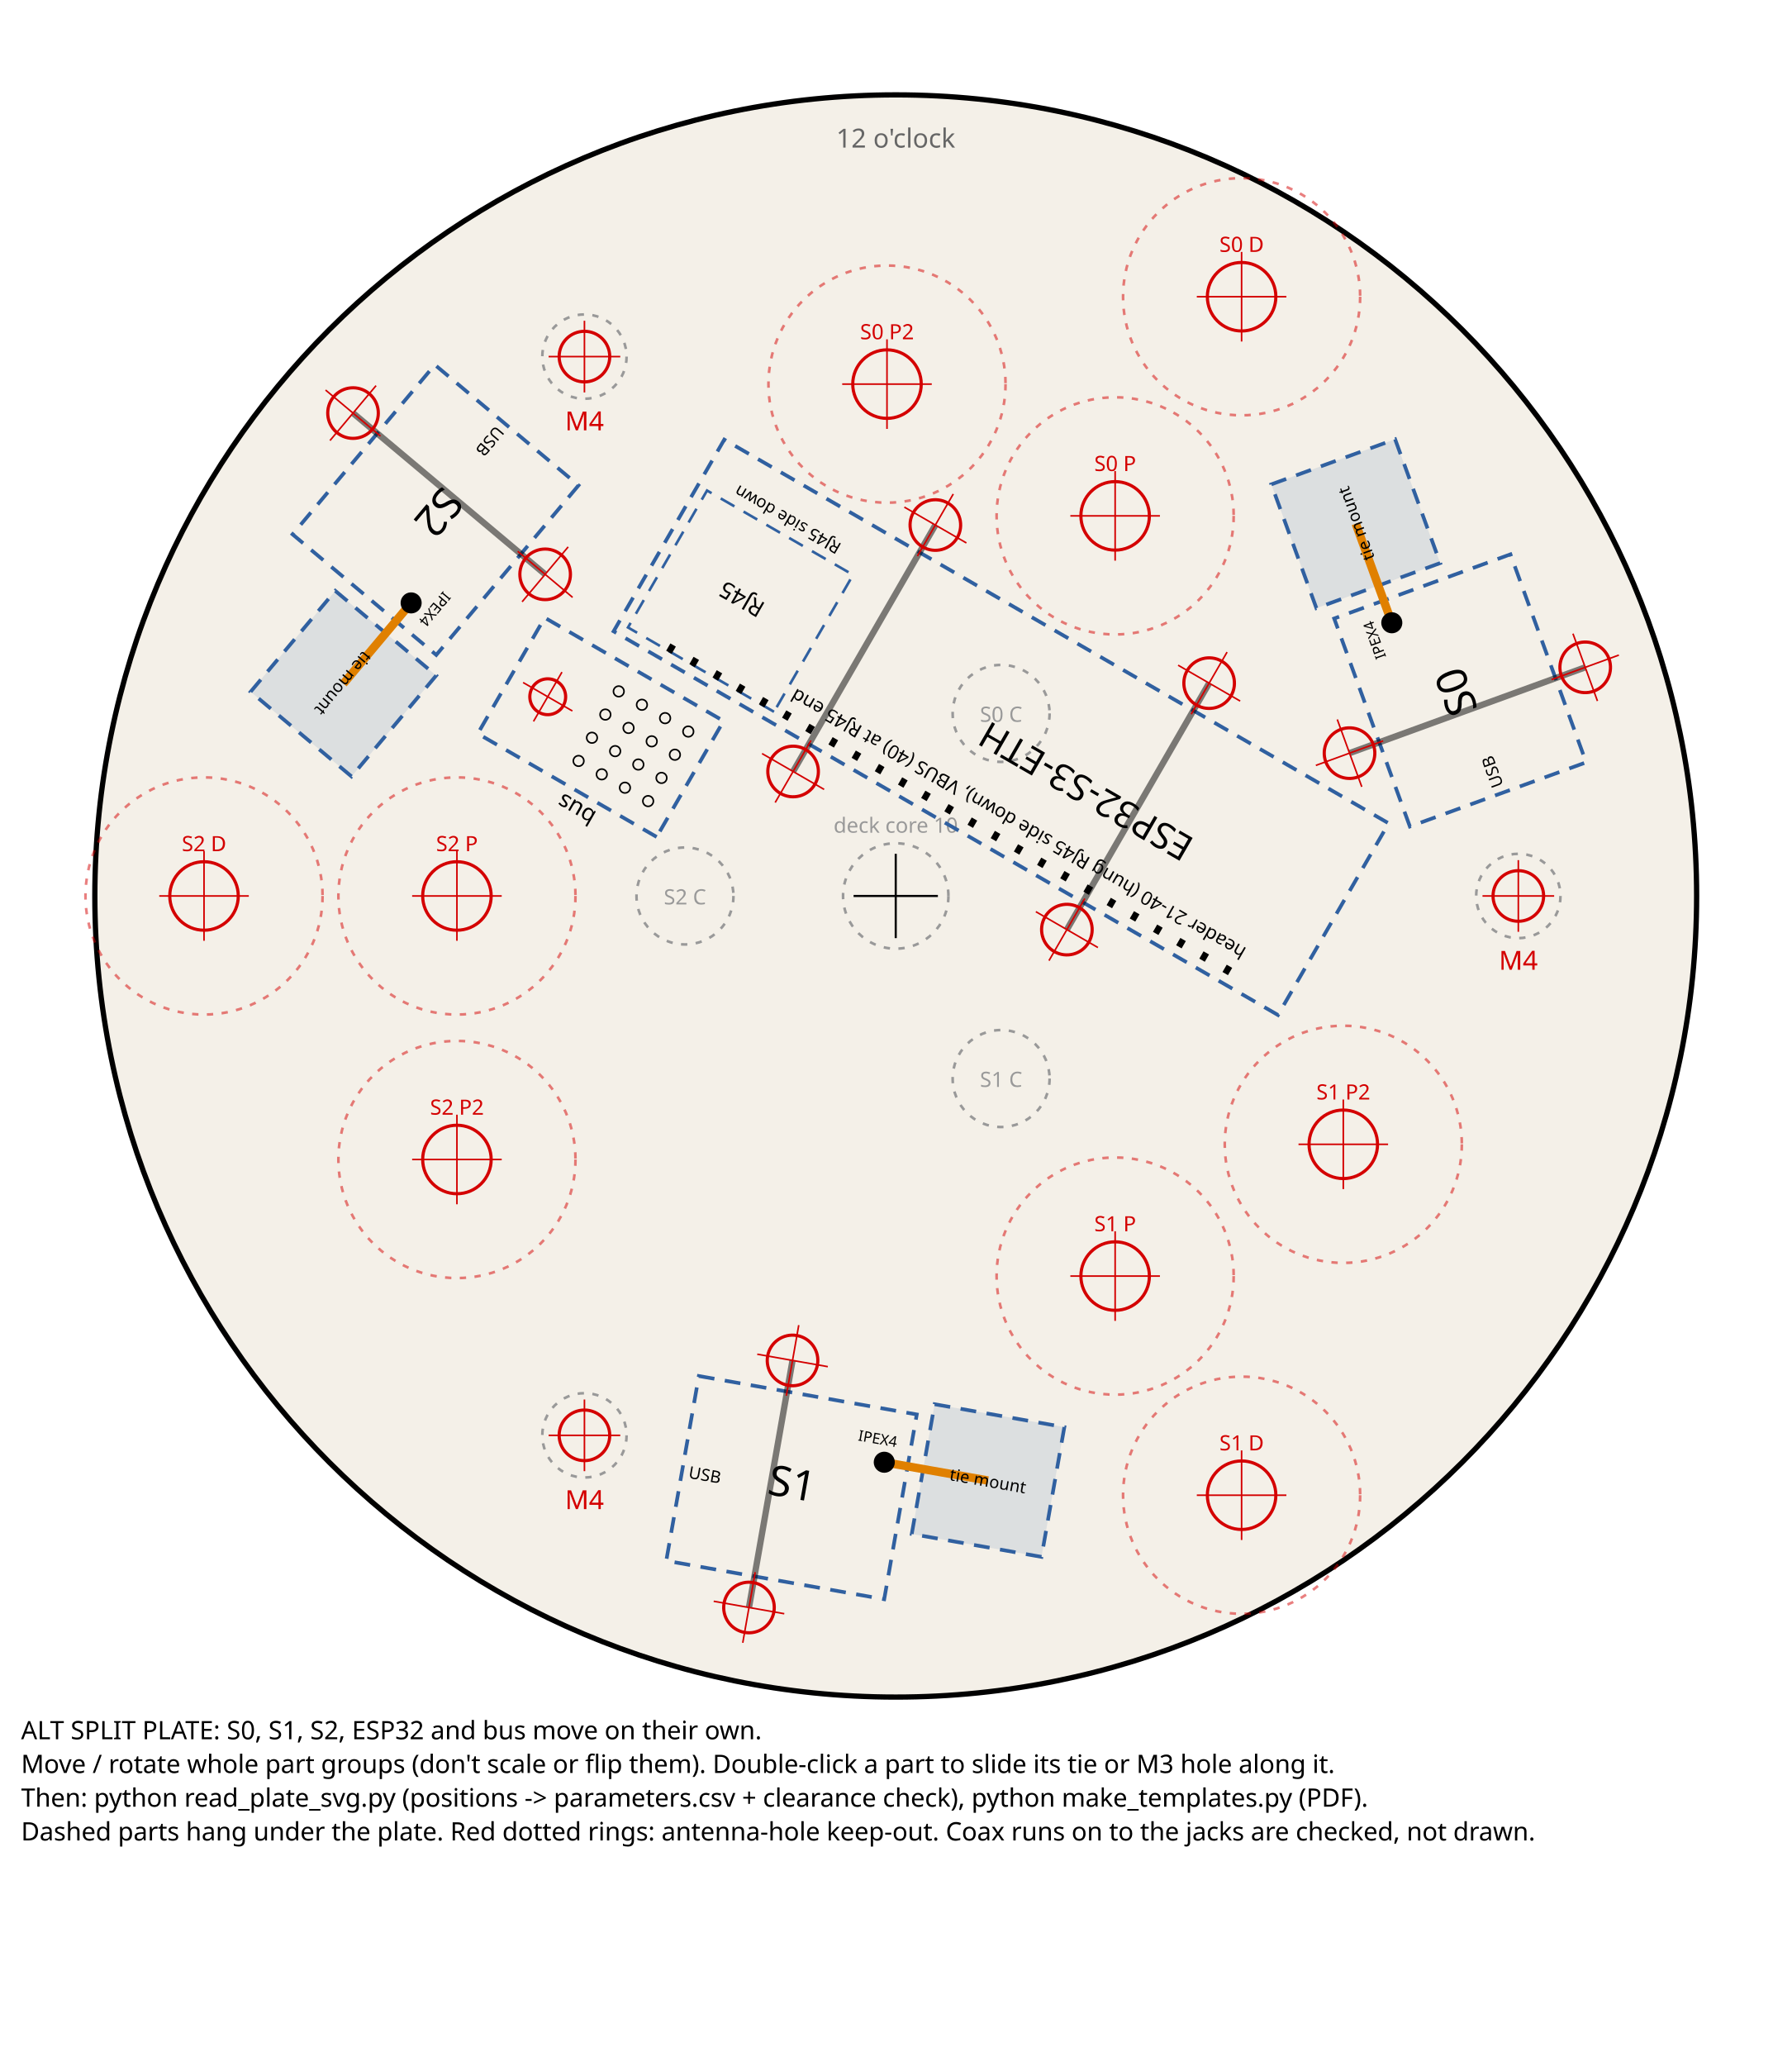
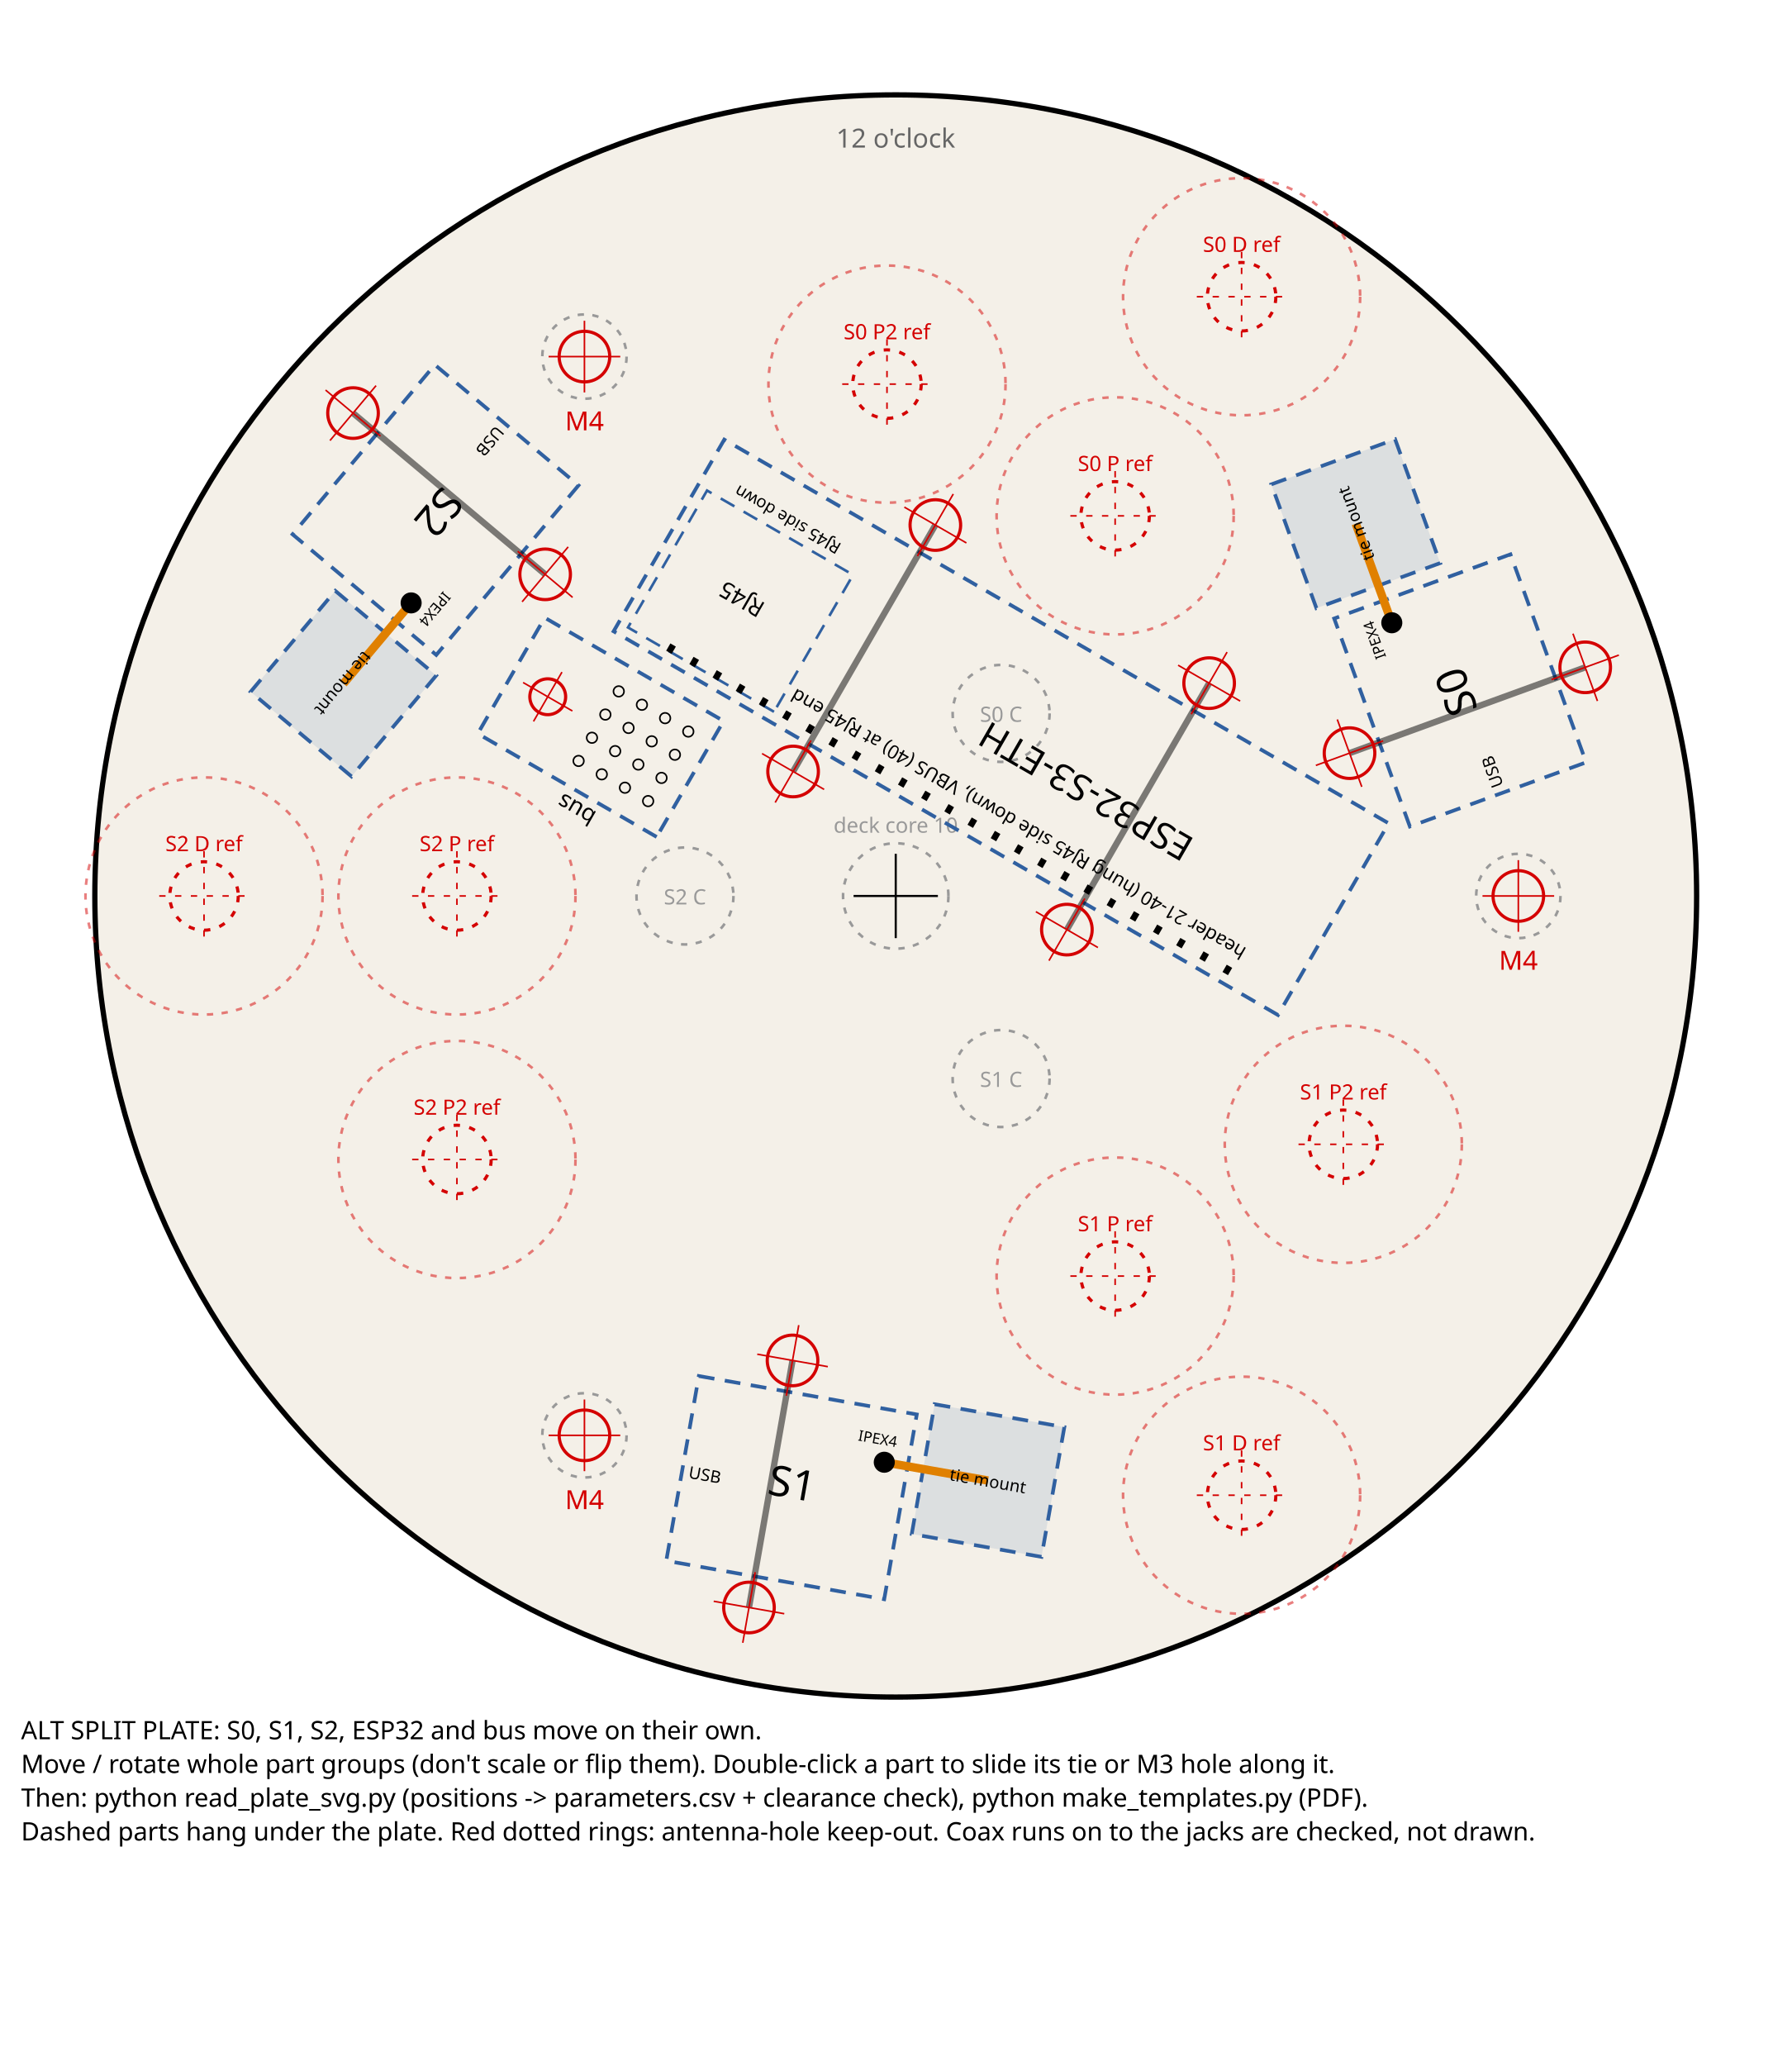
<svg xmlns="http://www.w3.org/2000/svg" width="170mm" height="196mm" viewBox="-85 -85 170 196">
  <g id="layer_plate">
    <circle r="76.0" fill="#f4f0e8" stroke="#000" stroke-width="0.5" />
    <path d="M-4,0H4M0,-4V4" stroke="#000" stroke-width="0.2" />
    <text x="0.00" y="-71.00" font-size="2.5" fill="#666" font-family="sans-serif" text-anchor="middle">12 o'clock</text>
  </g>
  <g id="layer_jacks">
    <circle cx="10.00" cy="-17.32" r="4.6" fill="none" stroke="#999" stroke-width="0.25" stroke-dasharray="0.6,0.8" />
    <text x="10.00" y="-16.52" font-size="2" fill="#999" font-family="sans-serif" text-anchor="middle">S0 C</text>
    <circle cx="10.00" cy="17.32" r="4.6" fill="none" stroke="#999" stroke-width="0.25" stroke-dasharray="0.6,0.8" />
    <text x="10.00" y="18.12" font-size="2" fill="#999" font-family="sans-serif" text-anchor="middle">S1 C</text>
    <circle cx="-20.00" cy="0.00" r="4.6" fill="none" stroke="#999" stroke-width="0.25" stroke-dasharray="0.6,0.8" />
    <text x="-20.00" y="0.80" font-size="2" fill="#999" font-family="sans-serif" text-anchor="middle">S2 C</text>
    <circle r="5.0" fill="none" stroke="#999" stroke-width="0.25" stroke-dasharray="0.6,0.8" />
    <text x="0.00" y="-6.00" font-size="2" fill="#999" font-family="sans-serif" text-anchor="middle">deck core 10</text>
  </g>
  <g id="layer_m4">
    <circle cx="59.08" cy="-0.00" r="2.40" fill="none" stroke="#d40000" stroke-width="0.3" />
    <path d="M55.68,-0.00H62.48M59.08,-3.40V3.40" stroke="#d40000" stroke-width="0.15" />
    <circle cx="59.08" cy="-0.00" r="4" fill="none" stroke="#999" stroke-width="0.25" stroke-dasharray="0.6,0.8" />
    <text x="59.08" y="7.00" font-size="2.5" fill="#d40000" font-family="sans-serif" text-anchor="middle">M4</text>
    <circle cx="-29.54" cy="51.17" r="2.40" fill="none" stroke="#d40000" stroke-width="0.3" />
    <path d="M-32.94,51.17H-26.14M-29.54,47.77V54.57" stroke="#d40000" stroke-width="0.15" />
    <circle cx="-29.54" cy="51.17" r="4" fill="none" stroke="#999" stroke-width="0.25" stroke-dasharray="0.6,0.8" />
    <text x="-29.54" y="58.17" font-size="2.5" fill="#d40000" font-family="sans-serif" text-anchor="middle">M4</text>
    <circle cx="-29.54" cy="-51.17" r="2.40" fill="none" stroke="#d40000" stroke-width="0.3" />
    <path d="M-32.94,-51.17H-26.14M-29.54,-54.57V-47.77" stroke="#d40000" stroke-width="0.15" />
    <circle cx="-29.54" cy="-51.17" r="4" fill="none" stroke="#999" stroke-width="0.25" stroke-dasharray="0.6,0.8" />
    <text x="-29.54" y="-44.17" font-size="2.5" fill="#d40000" font-family="sans-serif" text-anchor="middle">M4</text>
-     <circle cx="32.82" cy="-56.85" r="3.25" fill="none" stroke="#d40000" stroke-width="0.3" />
-     <path d="M28.57,-56.85H37.07M32.82,-61.10V-52.60" stroke="#d40000" stroke-width="0.15" />
+     <circle cx="32.82" cy="-56.85" r="3.25" fill="none" stroke="#d40000" stroke-width="0.3" stroke-dasharray="0.6 0.9" />
+     <path d="M28.57,-56.85H37.07M32.82,-61.10V-52.60" stroke="#d40000" stroke-width="0.15" stroke-dasharray="0.6 0.9" />
    <circle cx="32.82" cy="-56.85" r="11.25" fill="none" stroke="#d40000" stroke-width="0.25" stroke-dasharray="0.6,0.8" opacity="0.5" />
-     <text x="32.82" y="-61.10" font-size="2" fill="#d40000" font-family="sans-serif" text-anchor="middle">S0 D</text>
-     <circle cx="20.82" cy="-36.06" r="3.25" fill="none" stroke="#d40000" stroke-width="0.3" />
-     <path d="M16.57,-36.06H25.07M20.82,-40.31V-31.81" stroke="#d40000" stroke-width="0.15" />
+     <text x="32.82" y="-61.10" font-size="2" fill="#d40000" font-family="sans-serif" text-anchor="middle">S0 D ref</text>
+     <circle cx="20.82" cy="-36.06" r="3.25" fill="none" stroke="#d40000" stroke-width="0.3" stroke-dasharray="0.6 0.9" />
+     <path d="M16.57,-36.06H25.07M20.82,-40.31V-31.81" stroke="#d40000" stroke-width="0.15" stroke-dasharray="0.6 0.9" />
    <circle cx="20.82" cy="-36.06" r="11.25" fill="none" stroke="#d40000" stroke-width="0.25" stroke-dasharray="0.6,0.8" opacity="0.5" />
-     <text x="20.82" y="-40.31" font-size="2" fill="#d40000" font-family="sans-serif" text-anchor="middle">S0 P</text>
-     <circle cx="-0.83" cy="-48.56" r="3.25" fill="none" stroke="#d40000" stroke-width="0.3" />
-     <path d="M-5.08,-48.56H3.42M-0.83,-52.81V-44.31" stroke="#d40000" stroke-width="0.15" />
+     <text x="20.82" y="-40.31" font-size="2" fill="#d40000" font-family="sans-serif" text-anchor="middle">S0 P ref</text>
+     <circle cx="-0.83" cy="-48.56" r="3.25" fill="none" stroke="#d40000" stroke-width="0.3" stroke-dasharray="0.6 0.9" />
+     <path d="M-5.08,-48.56H3.42M-0.83,-52.81V-44.31" stroke="#d40000" stroke-width="0.15" stroke-dasharray="0.6 0.9" />
    <circle cx="-0.83" cy="-48.56" r="11.25" fill="none" stroke="#d40000" stroke-width="0.25" stroke-dasharray="0.6,0.8" opacity="0.5" />
-     <text x="-0.83" y="-52.81" font-size="2" fill="#d40000" font-family="sans-serif" text-anchor="middle">S0 P2</text>
-     <circle cx="32.82" cy="56.85" r="3.25" fill="none" stroke="#d40000" stroke-width="0.3" />
-     <path d="M28.57,56.85H37.07M32.82,52.60V61.10" stroke="#d40000" stroke-width="0.15" />
+     <text x="-0.83" y="-52.81" font-size="2" fill="#d40000" font-family="sans-serif" text-anchor="middle">S0 P2 ref</text>
+     <circle cx="32.82" cy="56.85" r="3.25" fill="none" stroke="#d40000" stroke-width="0.3" stroke-dasharray="0.6 0.9" />
+     <path d="M28.57,56.85H37.07M32.82,52.60V61.10" stroke="#d40000" stroke-width="0.15" stroke-dasharray="0.6 0.9" />
    <circle cx="32.82" cy="56.85" r="11.25" fill="none" stroke="#d40000" stroke-width="0.25" stroke-dasharray="0.6,0.8" opacity="0.5" />
-     <text x="32.82" y="52.60" font-size="2" fill="#d40000" font-family="sans-serif" text-anchor="middle">S1 D</text>
-     <circle cx="20.82" cy="36.06" r="3.25" fill="none" stroke="#d40000" stroke-width="0.3" />
-     <path d="M16.57,36.06H25.07M20.82,31.81V40.31" stroke="#d40000" stroke-width="0.15" />
+     <text x="32.82" y="52.60" font-size="2" fill="#d40000" font-family="sans-serif" text-anchor="middle">S1 D ref</text>
+     <circle cx="20.82" cy="36.06" r="3.25" fill="none" stroke="#d40000" stroke-width="0.3" stroke-dasharray="0.6 0.9" />
+     <path d="M16.57,36.06H25.07M20.82,31.81V40.31" stroke="#d40000" stroke-width="0.15" stroke-dasharray="0.6 0.9" />
    <circle cx="20.82" cy="36.06" r="11.25" fill="none" stroke="#d40000" stroke-width="0.25" stroke-dasharray="0.6,0.8" opacity="0.5" />
-     <text x="20.82" y="31.81" font-size="2" fill="#d40000" font-family="sans-serif" text-anchor="middle">S1 P</text>
-     <circle cx="42.47" cy="23.56" r="3.25" fill="none" stroke="#d40000" stroke-width="0.3" />
-     <path d="M38.22,23.56H46.72M42.47,19.31V27.81" stroke="#d40000" stroke-width="0.15" />
+     <text x="20.82" y="31.81" font-size="2" fill="#d40000" font-family="sans-serif" text-anchor="middle">S1 P ref</text>
+     <circle cx="42.47" cy="23.56" r="3.25" fill="none" stroke="#d40000" stroke-width="0.3" stroke-dasharray="0.6 0.9" />
+     <path d="M38.22,23.56H46.72M42.47,19.31V27.81" stroke="#d40000" stroke-width="0.15" stroke-dasharray="0.6 0.9" />
    <circle cx="42.47" cy="23.56" r="11.25" fill="none" stroke="#d40000" stroke-width="0.25" stroke-dasharray="0.6,0.8" opacity="0.5" />
-     <text x="42.47" y="19.31" font-size="2" fill="#d40000" font-family="sans-serif" text-anchor="middle">S1 P2</text>
-     <circle cx="-65.64" cy="0.00" r="3.25" fill="none" stroke="#d40000" stroke-width="0.3" />
-     <path d="M-69.89,0.00H-61.39M-65.64,-4.25V4.25" stroke="#d40000" stroke-width="0.15" />
+     <text x="42.47" y="19.31" font-size="2" fill="#d40000" font-family="sans-serif" text-anchor="middle">S1 P2 ref</text>
+     <circle cx="-65.64" cy="0.00" r="3.25" fill="none" stroke="#d40000" stroke-width="0.3" stroke-dasharray="0.6 0.9" />
+     <path d="M-69.89,0.00H-61.39M-65.64,-4.25V4.25" stroke="#d40000" stroke-width="0.15" stroke-dasharray="0.6 0.9" />
    <circle cx="-65.64" cy="0.00" r="11.25" fill="none" stroke="#d40000" stroke-width="0.25" stroke-dasharray="0.6,0.8" opacity="0.5" />
-     <text x="-65.64" y="-4.25" font-size="2" fill="#d40000" font-family="sans-serif" text-anchor="middle">S2 D</text>
-     <circle cx="-41.64" cy="0.00" r="3.25" fill="none" stroke="#d40000" stroke-width="0.3" />
-     <path d="M-45.89,0.00H-37.39M-41.64,-4.25V4.25" stroke="#d40000" stroke-width="0.15" />
+     <text x="-65.64" y="-4.25" font-size="2" fill="#d40000" font-family="sans-serif" text-anchor="middle">S2 D ref</text>
+     <circle cx="-41.64" cy="0.00" r="3.25" fill="none" stroke="#d40000" stroke-width="0.3" stroke-dasharray="0.6 0.9" />
+     <path d="M-45.89,0.00H-37.39M-41.64,-4.25V4.25" stroke="#d40000" stroke-width="0.15" stroke-dasharray="0.6 0.9" />
    <circle cx="-41.64" cy="0.00" r="11.25" fill="none" stroke="#d40000" stroke-width="0.25" stroke-dasharray="0.6,0.8" opacity="0.5" />
-     <text x="-41.64" y="-4.25" font-size="2" fill="#d40000" font-family="sans-serif" text-anchor="middle">S2 P</text>
-     <circle cx="-41.64" cy="25.00" r="3.25" fill="none" stroke="#d40000" stroke-width="0.3" />
-     <path d="M-45.89,25.00H-37.39M-41.64,20.75V29.25" stroke="#d40000" stroke-width="0.15" />
+     <text x="-41.64" y="-4.25" font-size="2" fill="#d40000" font-family="sans-serif" text-anchor="middle">S2 P ref</text>
+     <circle cx="-41.64" cy="25.00" r="3.25" fill="none" stroke="#d40000" stroke-width="0.3" stroke-dasharray="0.6 0.9" />
+     <path d="M-45.89,25.00H-37.39M-41.64,20.75V29.25" stroke="#d40000" stroke-width="0.15" stroke-dasharray="0.6 0.9" />
    <circle cx="-41.64" cy="25.00" r="11.25" fill="none" stroke="#d40000" stroke-width="0.25" stroke-dasharray="0.6,0.8" opacity="0.5" />
-     <text x="-41.64" y="20.75" font-size="2" fill="#d40000" font-family="sans-serif" text-anchor="middle">S2 P2</text>
+     <text x="-41.64" y="20.75" font-size="2" fill="#d40000" font-family="sans-serif" text-anchor="middle">S2 P2 ref</text>
  </g>
  <g id="layer_s0">
    <g id="s0" transform="translate(53.56,-19.5) rotate(-110)">
      <rect x="-10.50" y="-8.90" width="21.00" height="17.80" fill="none" stroke="#3060a0" stroke-width="0.35" stroke-dasharray="1.5,1" />
      <rect x="12.00" y="-10.15" width="12.50" height="12.50" fill="#3060a0" fill-opacity="0.12" stroke="#3060a0" stroke-width="0.35" stroke-dasharray="1.5,1" />
      <path d="M8.25,-3.9H18.25" stroke="#e08000" stroke-width="0.8" />
      <circle cx="8.25" cy="-3.9" r="1" fill="#000" />
      <g id="s0_tie" transform="translate(-2,0)">
        <path d="M0,-11.9V11.9" stroke="#000" stroke-width="0.6" opacity="0.5" />
        <circle cx="0.00" cy="-11.90" r="2.40" fill="none" stroke="#d40000" stroke-width="0.3" />
        <path d="M-3.40,-11.90H3.40M0.00,-15.30V-8.50" stroke="#d40000" stroke-width="0.15" />
        <circle cx="0.00" cy="11.90" r="2.40" fill="none" stroke="#d40000" stroke-width="0.3" />
        <path d="M-3.40,11.90H3.40M0.00,8.50V15.30" stroke="#d40000" stroke-width="0.15" />
      </g>
      <text x="0.00" y="1.00" font-size="4" fill="#000" font-family="sans-serif" text-anchor="middle">S0</text>
      <text x="-8.30" y="0.80" font-size="1.6" fill="#000" font-family="sans-serif" text-anchor="middle">USB</text>
      <text x="7.25" y="-5.50" font-size="1.4" fill="#000" font-family="sans-serif" text-anchor="middle">IPEX4</text>
      <text x="18.25" y="-3.30" font-size="1.6" fill="#000" font-family="sans-serif" text-anchor="middle">tie mount</text>
    </g>
  </g>
  <g id="layer_s1">
    <g id="s1" transform="translate(-9.89,56.13) rotate(-350)">
      <rect x="-10.50" y="-8.90" width="21.00" height="17.80" fill="none" stroke="#3060a0" stroke-width="0.35" stroke-dasharray="1.5,1" />
      <rect x="12.00" y="-10.15" width="12.50" height="12.50" fill="#3060a0" fill-opacity="0.12" stroke="#3060a0" stroke-width="0.35" stroke-dasharray="1.5,1" />
      <path d="M8.25,-3.9H18.25" stroke="#e08000" stroke-width="0.8" />
      <circle cx="8.25" cy="-3.9" r="1" fill="#000" />
      <g id="s1_tie" transform="translate(-2,0)">
        <path d="M0,-11.9V11.9" stroke="#000" stroke-width="0.6" opacity="0.5" />
        <circle cx="0.00" cy="-11.90" r="2.40" fill="none" stroke="#d40000" stroke-width="0.3" />
        <path d="M-3.40,-11.90H3.40M0.00,-15.30V-8.50" stroke="#d40000" stroke-width="0.15" />
        <circle cx="0.00" cy="11.90" r="2.40" fill="none" stroke="#d40000" stroke-width="0.3" />
        <path d="M-3.40,11.90H3.40M0.00,8.50V15.30" stroke="#d40000" stroke-width="0.15" />
      </g>
      <text x="0.00" y="1.00" font-size="4" fill="#000" font-family="sans-serif" text-anchor="middle">S1</text>
      <text x="-8.30" y="0.80" font-size="1.6" fill="#000" font-family="sans-serif" text-anchor="middle">USB</text>
      <text x="7.25" y="-5.50" font-size="1.4" fill="#000" font-family="sans-serif" text-anchor="middle">IPEX4</text>
      <text x="18.25" y="-3.30" font-size="1.6" fill="#000" font-family="sans-serif" text-anchor="middle">tie mount</text>
    </g>
  </g>
  <g id="layer_s2">
    <g id="s2" transform="translate(-43.67,-36.63) rotate(-230)">
      <rect x="-10.50" y="-8.90" width="21.00" height="17.80" fill="none" stroke="#3060a0" stroke-width="0.35" stroke-dasharray="1.5,1" />
      <rect x="12.00" y="-10.15" width="12.50" height="12.50" fill="#3060a0" fill-opacity="0.12" stroke="#3060a0" stroke-width="0.35" stroke-dasharray="1.5,1" />
      <path d="M8.25,-3.9H18.25" stroke="#e08000" stroke-width="0.8" />
      <circle cx="8.25" cy="-3.9" r="1" fill="#000" />
      <g id="s2_tie" transform="translate(-2,0)">
        <path d="M0,-11.9V11.9" stroke="#000" stroke-width="0.6" opacity="0.5" />
        <circle cx="0.00" cy="-11.90" r="2.40" fill="none" stroke="#d40000" stroke-width="0.3" />
        <path d="M-3.40,-11.90H3.40M0.00,-15.30V-8.50" stroke="#d40000" stroke-width="0.15" />
        <circle cx="0.00" cy="11.90" r="2.40" fill="none" stroke="#d40000" stroke-width="0.3" />
        <path d="M-3.40,11.90H3.40M0.00,8.50V15.30" stroke="#d40000" stroke-width="0.15" />
      </g>
      <text x="0.00" y="1.00" font-size="4" fill="#000" font-family="sans-serif" text-anchor="middle">S2</text>
      <text x="-8.30" y="0.80" font-size="1.6" fill="#000" font-family="sans-serif" text-anchor="middle">USB</text>
      <text x="7.25" y="-5.50" font-size="1.4" fill="#000" font-family="sans-serif" text-anchor="middle">IPEX4</text>
      <text x="18.25" y="-3.30" font-size="1.6" fill="#000" font-family="sans-serif" text-anchor="middle">tie mount</text>
    </g>
  </g>
  <g id="layer_box" style="display:none">
    <g id="box">
      <circle r="50.8" fill="none" stroke="#008000" stroke-width="0.25" stroke-dasharray="0.6,0.8" />
      <circle r="12.7" fill="none" stroke="#008000" stroke-width="0.3" />
      <text x="0.00" y="-30.00" font-size="3" fill="#008000" font-family="sans-serif" text-anchor="middle">4" box (PoE splitter)</text>
      <text x="0.00" y="17.00" font-size="2.2" fill="#008000" font-family="sans-serif" text-anchor="middle">1" hole</text>
    </g>
  </g>
  <g id="layer_esp32">
    <g id="esp32" transform="translate(10,-16) rotate(-150)">
      <rect x="-36.40" y="-10.50" width="72.80" height="21.00" fill="none" stroke="#3060a0" stroke-width="0.35" stroke-dasharray="1.5,1" />
      <rect x="19.40" y="-9.50" width="16.00" height="15.00" fill="none" stroke="#3060a0" stroke-width="0.25" stroke-dasharray="1.5,1" />
      <text x="27.40" y="-1.00" font-size="2.2" fill="#000" font-family="sans-serif" text-anchor="middle">RJ45</text>
      <text x="27.40" y="7.50" font-size="1.6" fill="#000" font-family="sans-serif" text-anchor="middle">RJ45 side down</text>
      <path d="M-30.4,-9.2H32.4" stroke="#000" stroke-width="0.8" stroke-dasharray="0.6,1.94" />
      <text x="-6.00" y="-6.50" font-size="1.8" fill="#000" font-family="sans-serif" text-anchor="middle">header 21-40 (hung RJ45 side down), VBUS (40) at RJ45 end</text>
      <text x="-10.00" y="0.00" font-size="3.5" fill="#000" font-family="sans-serif" text-anchor="middle">ESP32-S3-ETH</text>
      <g id="esp32_tie0" transform="translate(-15,0)">
        <path d="M0,-13.5V13.5" stroke="#000" stroke-width="0.6" opacity="0.5" />
        <circle cx="0.00" cy="-13.50" r="2.40" fill="none" stroke="#d40000" stroke-width="0.3" />
        <path d="M-3.40,-13.50H3.40M0.00,-16.90V-10.10" stroke="#d40000" stroke-width="0.15" />
        <circle cx="0.00" cy="13.50" r="2.40" fill="none" stroke="#d40000" stroke-width="0.3" />
        <path d="M-3.40,13.50H3.40M0.00,10.10V16.90" stroke="#d40000" stroke-width="0.15" />
      </g>
      <g id="esp32_tie1" transform="translate(15,0)">
        <path d="M0,-13.5V13.5" stroke="#000" stroke-width="0.6" opacity="0.5" />
        <circle cx="0.00" cy="-13.50" r="2.40" fill="none" stroke="#d40000" stroke-width="0.3" />
        <path d="M-3.40,-13.50H3.40M0.00,-16.90V-10.10" stroke="#d40000" stroke-width="0.15" />
        <circle cx="0.00" cy="13.50" r="2.40" fill="none" stroke="#d40000" stroke-width="0.3" />
        <path d="M-3.40,13.50H3.40M0.00,10.10V16.90" stroke="#d40000" stroke-width="0.15" />
      </g>
    </g>
  </g>
  <g id="layer_bus">
    <g id="bus" transform="translate(-28,-16) rotate(-150)">
      <rect x="-9.80" y="-6.35" width="19.60" height="12.70" fill="none" stroke="#3060a0" stroke-width="0.35" stroke-dasharray="1.5,1" />
      <circle cx="-7.40" cy="-3.81" r="0.5" fill="none" stroke="#000" stroke-width="0.15" />
      <circle cx="-7.40" cy="-1.27" r="0.5" fill="none" stroke="#000" stroke-width="0.15" />
      <circle cx="-7.40" cy="1.27" r="0.5" fill="none" stroke="#000" stroke-width="0.15" />
      <circle cx="-7.40" cy="3.81" r="0.5" fill="none" stroke="#000" stroke-width="0.15" />
      <circle cx="-4.86" cy="-3.81" r="0.5" fill="none" stroke="#000" stroke-width="0.15" />
      <circle cx="-4.86" cy="-1.27" r="0.5" fill="none" stroke="#000" stroke-width="0.15" />
      <circle cx="-4.86" cy="1.27" r="0.5" fill="none" stroke="#000" stroke-width="0.15" />
      <circle cx="-4.86" cy="3.81" r="0.5" fill="none" stroke="#000" stroke-width="0.15" />
      <circle cx="-2.32" cy="-3.81" r="0.5" fill="none" stroke="#000" stroke-width="0.15" />
      <circle cx="-2.32" cy="-1.27" r="0.5" fill="none" stroke="#000" stroke-width="0.15" />
      <circle cx="-2.32" cy="1.27" r="0.5" fill="none" stroke="#000" stroke-width="0.15" />
      <circle cx="-2.32" cy="3.81" r="0.5" fill="none" stroke="#000" stroke-width="0.15" />
      <circle cx="0.22" cy="-3.81" r="0.5" fill="none" stroke="#000" stroke-width="0.15" />
      <circle cx="0.22" cy="-1.27" r="0.5" fill="none" stroke="#000" stroke-width="0.15" />
      <circle cx="0.22" cy="1.27" r="0.5" fill="none" stroke="#000" stroke-width="0.15" />
      <circle cx="0.22" cy="3.81" r="0.5" fill="none" stroke="#000" stroke-width="0.15" />
      <g id="bus_m3" transform="translate(5.8,0)">
        <circle cx="0.00" cy="0.00" r="1.70" fill="none" stroke="#d40000" stroke-width="0.3" />
        <path d="M-2.70,0.00H2.70M0.00,-2.70V2.70" stroke="#d40000" stroke-width="0.15" />
      </g>
      <text x="-1.90" y="-7.15" font-size="2.2" fill="#000" font-family="sans-serif" text-anchor="middle">bus</text>
    </g>
  </g>
  <g id="layer_notes">
    <text x="-83" y="80.0" font-size="2.4" font-family="sans-serif">ALT SPLIT PLATE: S0, S1, S2, ESP32 and bus move on their own.</text>
    <text x="-83" y="83.2" font-size="2.4" font-family="sans-serif">Move / rotate whole part groups (don't scale or flip them). Double-click a part to slide its tie or M3 hole along it.</text>
    <text x="-83" y="86.4" font-size="2.4" font-family="sans-serif">Then: python read_plate_svg.py  (positions -&gt; parameters.csv + clearance check),  python make_templates.py  (PDF).</text>
    <text x="-83" y="89.6" font-size="2.4" font-family="sans-serif">Dashed parts hang under the plate. Red dotted rings: antenna-hole keep-out. Coax runs on to the jacks are checked, not drawn.</text>
  </g>
</svg>
